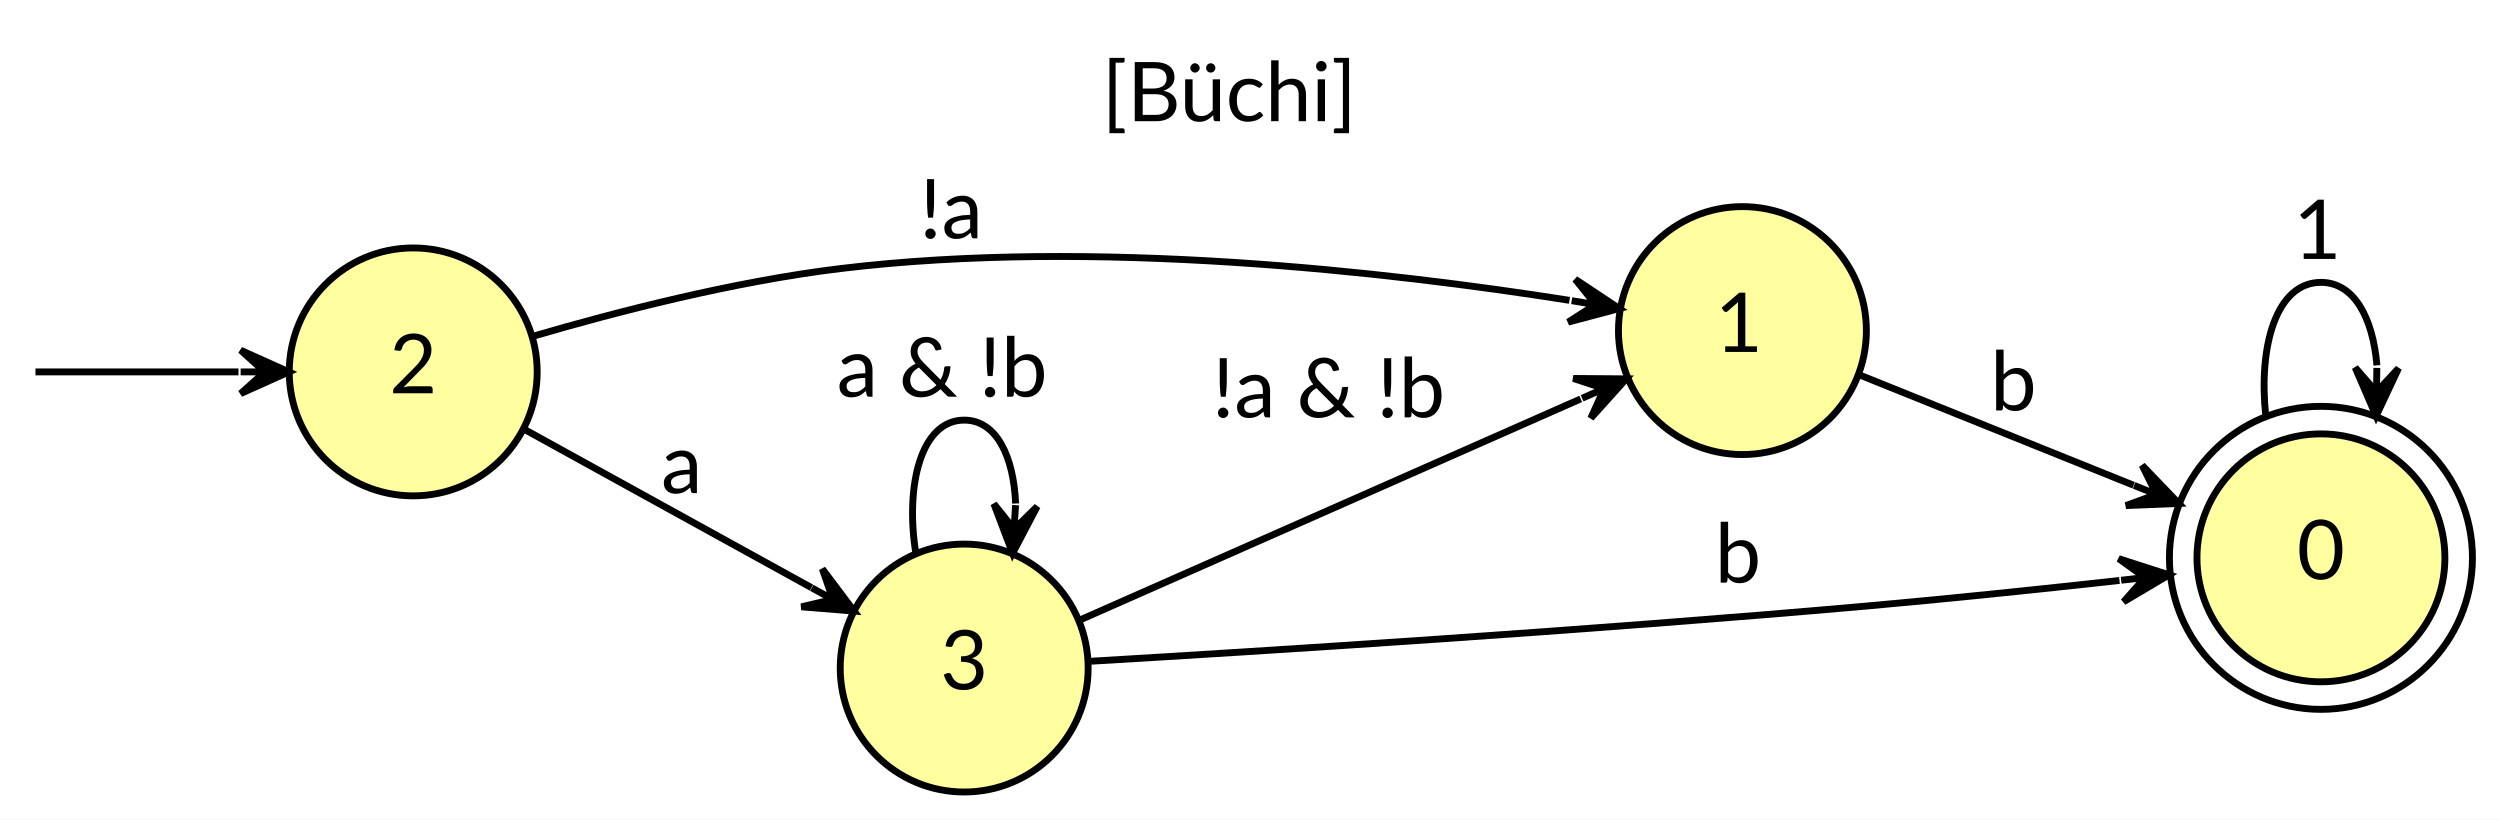
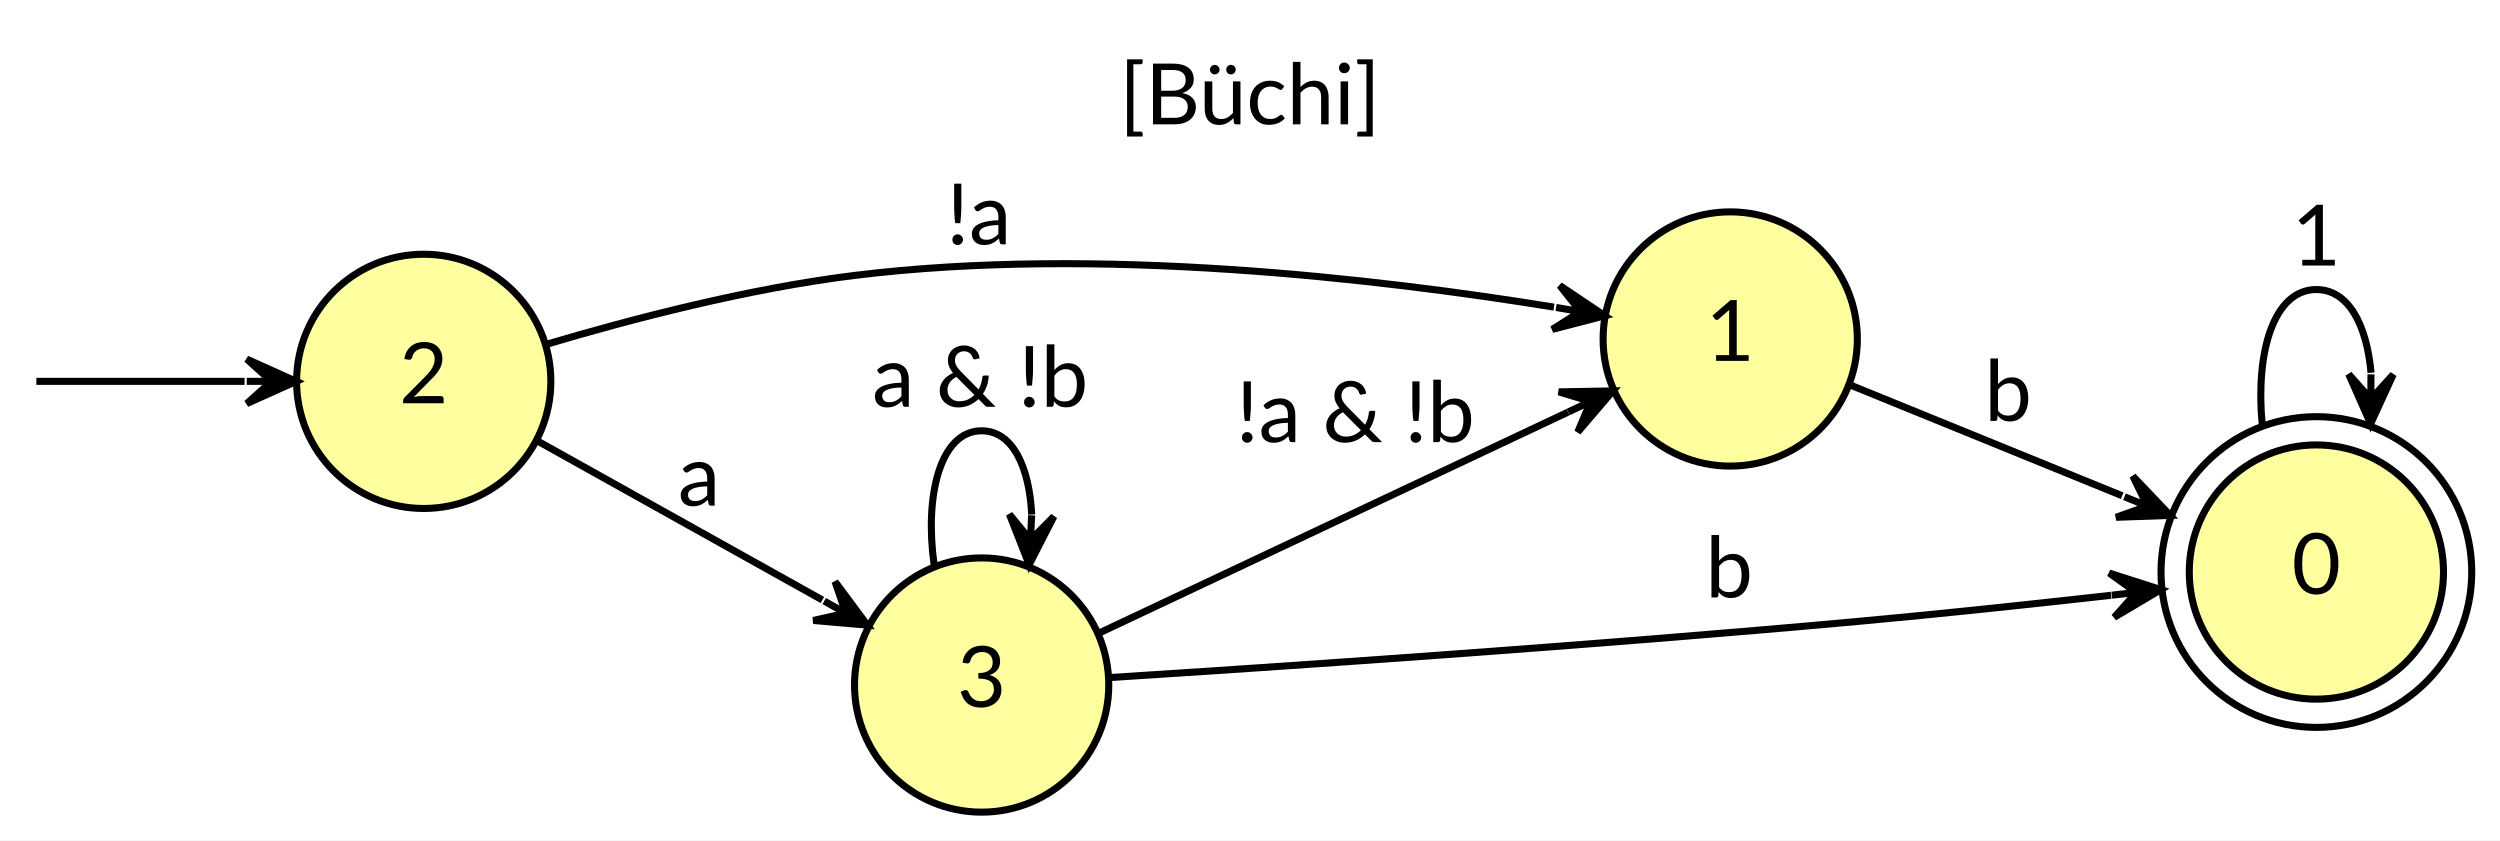
- <svg xmlns="http://www.w3.org/2000/svg" width="484" height="119pt" viewBox="0 0 363 119">
+ <svg xmlns="http://www.w3.org/2000/svg" width="472" height="119pt" viewBox="0 0 354 119">
  <g class="graph" transform="translate(4 115)">
-     <path fill="#fff" stroke="transparent" d="M-4 4v-119h363V4H-4z" />
-     <text x="156" y="-97.4" font-family="Lato" font-size="12">[Büchi]</text>
+     <path fill="#fff" stroke="transparent" d="M-4 4v-119h354V4H-4z" />
+     <text x="154.5" y="-97.4" font-family="Lato" font-size="12">[Büchi]</text>
    <g class="node">
      <circle fill="#ffffa0" stroke="#000" cx="56" cy="-61" r="18" />
      <text text-anchor="middle" x="56" y="-57.9" font-family="Lato" font-size="12">2</text>
    </g>
    <g class="edge">
      <path fill="none" stroke="#000" d="M1.15-61h29.48" />
      <path stroke="#000" d="M37.94-61l-7-3.15 3.5 3.15h-3.5 3.5l-3.5 3.15 7-3.15h0z" />
    </g>
    <g class="node">
-       <circle fill="#ffffa0" stroke="#000" cx="249" cy="-67" r="18" />
-       <text x="245" y="-63.9" font-family="Lato" font-size="12">1</text>
+       <circle fill="#ffffa0" stroke="#000" cx="241" cy="-67" r="18" />
+       <text x="237.5" y="-63.9" font-family="Lato" font-size="12">1</text>
    </g>
    <g class="edge">
-       <path fill="none" stroke="#000" d="M73.37-66.17C85.54-69.73 102.63-74.14 118-76c36.79-4.46 79.74.48 105.89 4.61" />
-       <path stroke="#000" d="M231.12-70.2l-6.4-4.25 2.95 3.68-3.46-.57h0l3.46.57-3.97 2.54 7.42-1.97h0z" />
-       <text x="129.5" y="-80.4" font-family="Lato" font-size="12">!a</text>
+       <path fill="none" stroke="#000" d="M73.35-66.24C85.3-69.79 101.97-74.15 117-76c34.28-4.22 74.2.45 99.04 4.49" />
+       <path stroke="#000" d="M223.24-70.29l-6.38-4.28 2.93 3.69-3.45-.58h0l3.45.58-3.98 2.52 7.43-1.93h0z" />
+       <text x="130" y="-80.4" font-family="Lato" font-size="12">!a</text>
    </g>
    <g class="node">
-       <circle fill="#ffffa0" stroke="#000" cx="136" cy="-18" r="18" />
-       <text text-anchor="middle" x="136" y="-14.9" font-family="Lato" font-size="12">3</text>
+       <circle fill="#ffffa0" stroke="#000" cx="135" cy="-18" r="18" />
+       <text text-anchor="middle" x="135" y="-14.9" font-family="Lato" font-size="12">3</text>
    </g>
    <g class="edge">
-       <path fill="none" stroke="#000" d="M72.04-52.71c11.87 6.54 28.57 15.75 41.79 23.04" />
-       <path stroke="#000" d="M120.01-26.27l-4.61-6.13 1.54 4.44-3.06-1.68h0l3.06 1.68-4.58 1.07 7.65.62h0z" />
+       <path fill="none" stroke="#000" d="M72.21-52.5c11.5 6.41 27.43 15.31 40.24 22.46" />
+       <path stroke="#000" d="M118.82-26.48l-4.58-6.16 1.52 4.46-3.05-1.71h0l3.05 1.71-4.59 1.04 7.65.66h0z" />
      <text x="92" y="-43.4" font-family="Lato" font-size="12">a</text>
    </g>
    <g class="node">
-       <circle fill="#ffffa0" stroke="#000" cx="333" cy="-34" r="18" />
-       <circle fill="none" stroke="#000" cx="333" cy="-34" r="22" />
-       <text text-anchor="middle" x="333" y="-30.9" font-family="Lato" font-size="12">0</text>
+       <circle fill="#ffffa0" stroke="#000" cx="324" cy="-34" r="18" />
+       <circle fill="none" stroke="#000" cx="324" cy="-34" r="22" />
+       <text text-anchor="middle" x="324" y="-30.9" font-family="Lato" font-size="12">0</text>
    </g>
    <g class="edge">
-       <path fill="none" stroke="#000" d="M324.99-54.58C323.89-64.84 326.55-74 333-74c4.83 0 7.54 5.15 8.13 12.05" />
-       <path stroke="#000" d="M341.01-54.58l3.26-6.95-3.21 3.45.06-3.5h0l-.06 3.5-3.09-3.55 3.04 7.05h0z" />
-       <text x="329" y="-77.4" font-family="Lato" font-size="12">1</text>
+       <path fill="none" stroke="#000" d="M316.32-54.99C315.37-65.09 317.93-74 324-74c4.55 0 7.13 5.01 7.74 11.78" />
+       <path stroke="#000" d="M331.68-54.99l3.2-6.98-3.17 3.48.02-3.5h0l-.02 3.5-3.13-3.52 3.1 7.02h0z" />
+       <text x="320.5" y="-77.4" font-family="Lato" font-size="12">1</text>
    </g>
    <g class="edge">
-       <path fill="none" stroke="#000" d="M266.2-60.48c11.29 4.54 26.59 10.7 39.6 15.94" />
-       <path stroke="#000" d="M312.36-41.9l-5.32-5.54 2.08 4.23-3.25-1.31h0l3.25 1.31-4.43 1.62 7.67-.31h0z" />
-       <text x="285" y="-55.4" font-family="Lato" font-size="12">b</text>
+       <path fill="none" stroke="#000" d="M258-60.48c10.97 4.47 25.78 10.5 38.5 15.68" />
+       <path stroke="#000" d="M303.31-42.02l-5.3-5.56 2.06 4.24-3.25-1.32h0l3.25 1.32-4.43 1.59 7.67-.27h0z" />
+       <text x="277" y="-55.4" font-family="Lato" font-size="12">b</text>
    </g>
    <g class="edge">
-       <path fill="none" stroke="#000" d="M154.26-18.98c24.92-1.47 72.4-4.45 112.74-8.02 12.06-1.07 25.35-2.46 36.75-3.72" />
-       <path stroke="#000" d="M310.94-31.53l-7.3-2.35 3.82 2.74-3.47.39h0l3.47-.39-3.12 3.52 6.6-3.91h0z" />
-       <text x="245" y="-30.4" font-family="Lato" font-size="12">b</text>
+       <path fill="none" stroke="#000" d="M153.13-19.06c23.78-1.51 68.13-4.5 105.87-7.94 11.78-1.07 24.76-2.46 35.93-3.71" />
+       <path stroke="#000" d="M301.98-31.51l-7.31-2.34 3.83 2.74-3.48.39h0l3.48-.39-3.12 3.52 6.6-3.92h0z" />
+       <text x="237.5" y="-30.4" font-family="Lato" font-size="12">b</text>
    </g>
    <g class="edge">
-       <path fill="none" stroke="#000" d="M152.9-25.02c19.04-8.41 51.06-22.54 72.62-32.06" />
-       <path stroke="#000" d="M232.13-59.99l-7.68-.06 4.47 1.47-3.2 1.41h0l3.2-1.41-1.93 4.3 5.14-5.71h0z" />
-       <text x="172" y="-54.4" font-family="Lato" font-size="12">!a &amp; !b</text>
+       <path fill="none" stroke="#000" d="M151.8-25.44c17.66-8.32 46.39-21.86 66.24-31.21" />
+       <path stroke="#000" d="M224.4-59.65l-7.68.14 4.51 1.35-3.17 1.5h0l3.17-1.5-1.82 4.34 4.99-5.83h0z" />
+       <text x="171" y="-52.4" font-family="Lato" font-size="12">!a &amp; !b</text>
    </g>
    <g class="edge">
-       <path fill="none" stroke="#000" d="M128.97-34.66C127.41-44.62 129.75-54 136-54c4.69 0 7.18 5.27 7.47 12.11" />
-       <path stroke="#000" d="M143.03-34.66l3.57-6.8-3.36 3.3.22-3.49h0l-.22 3.49-2.93-3.68 2.72 7.18h0z" />
-       <text x="117.5" y="-57.4" font-family="Lato" font-size="12">a &amp; !b</text>
+       <path fill="none" stroke="#000" d="M128.27-35.04C126.89-44.86 129.14-54 135-54c4.4 0 6.76 5.14 7.09 11.86" />
+       <path stroke="#000" d="M141.73-35.04l3.5-6.83-3.32 3.34.17-3.5h0l-.17 3.5-2.98-3.65 2.8 7.14h0z" />
+       <text x="119.5" y="-57.4" font-family="Lato" font-size="12">a &amp; !b</text>
    </g>
  </g>
</svg>
